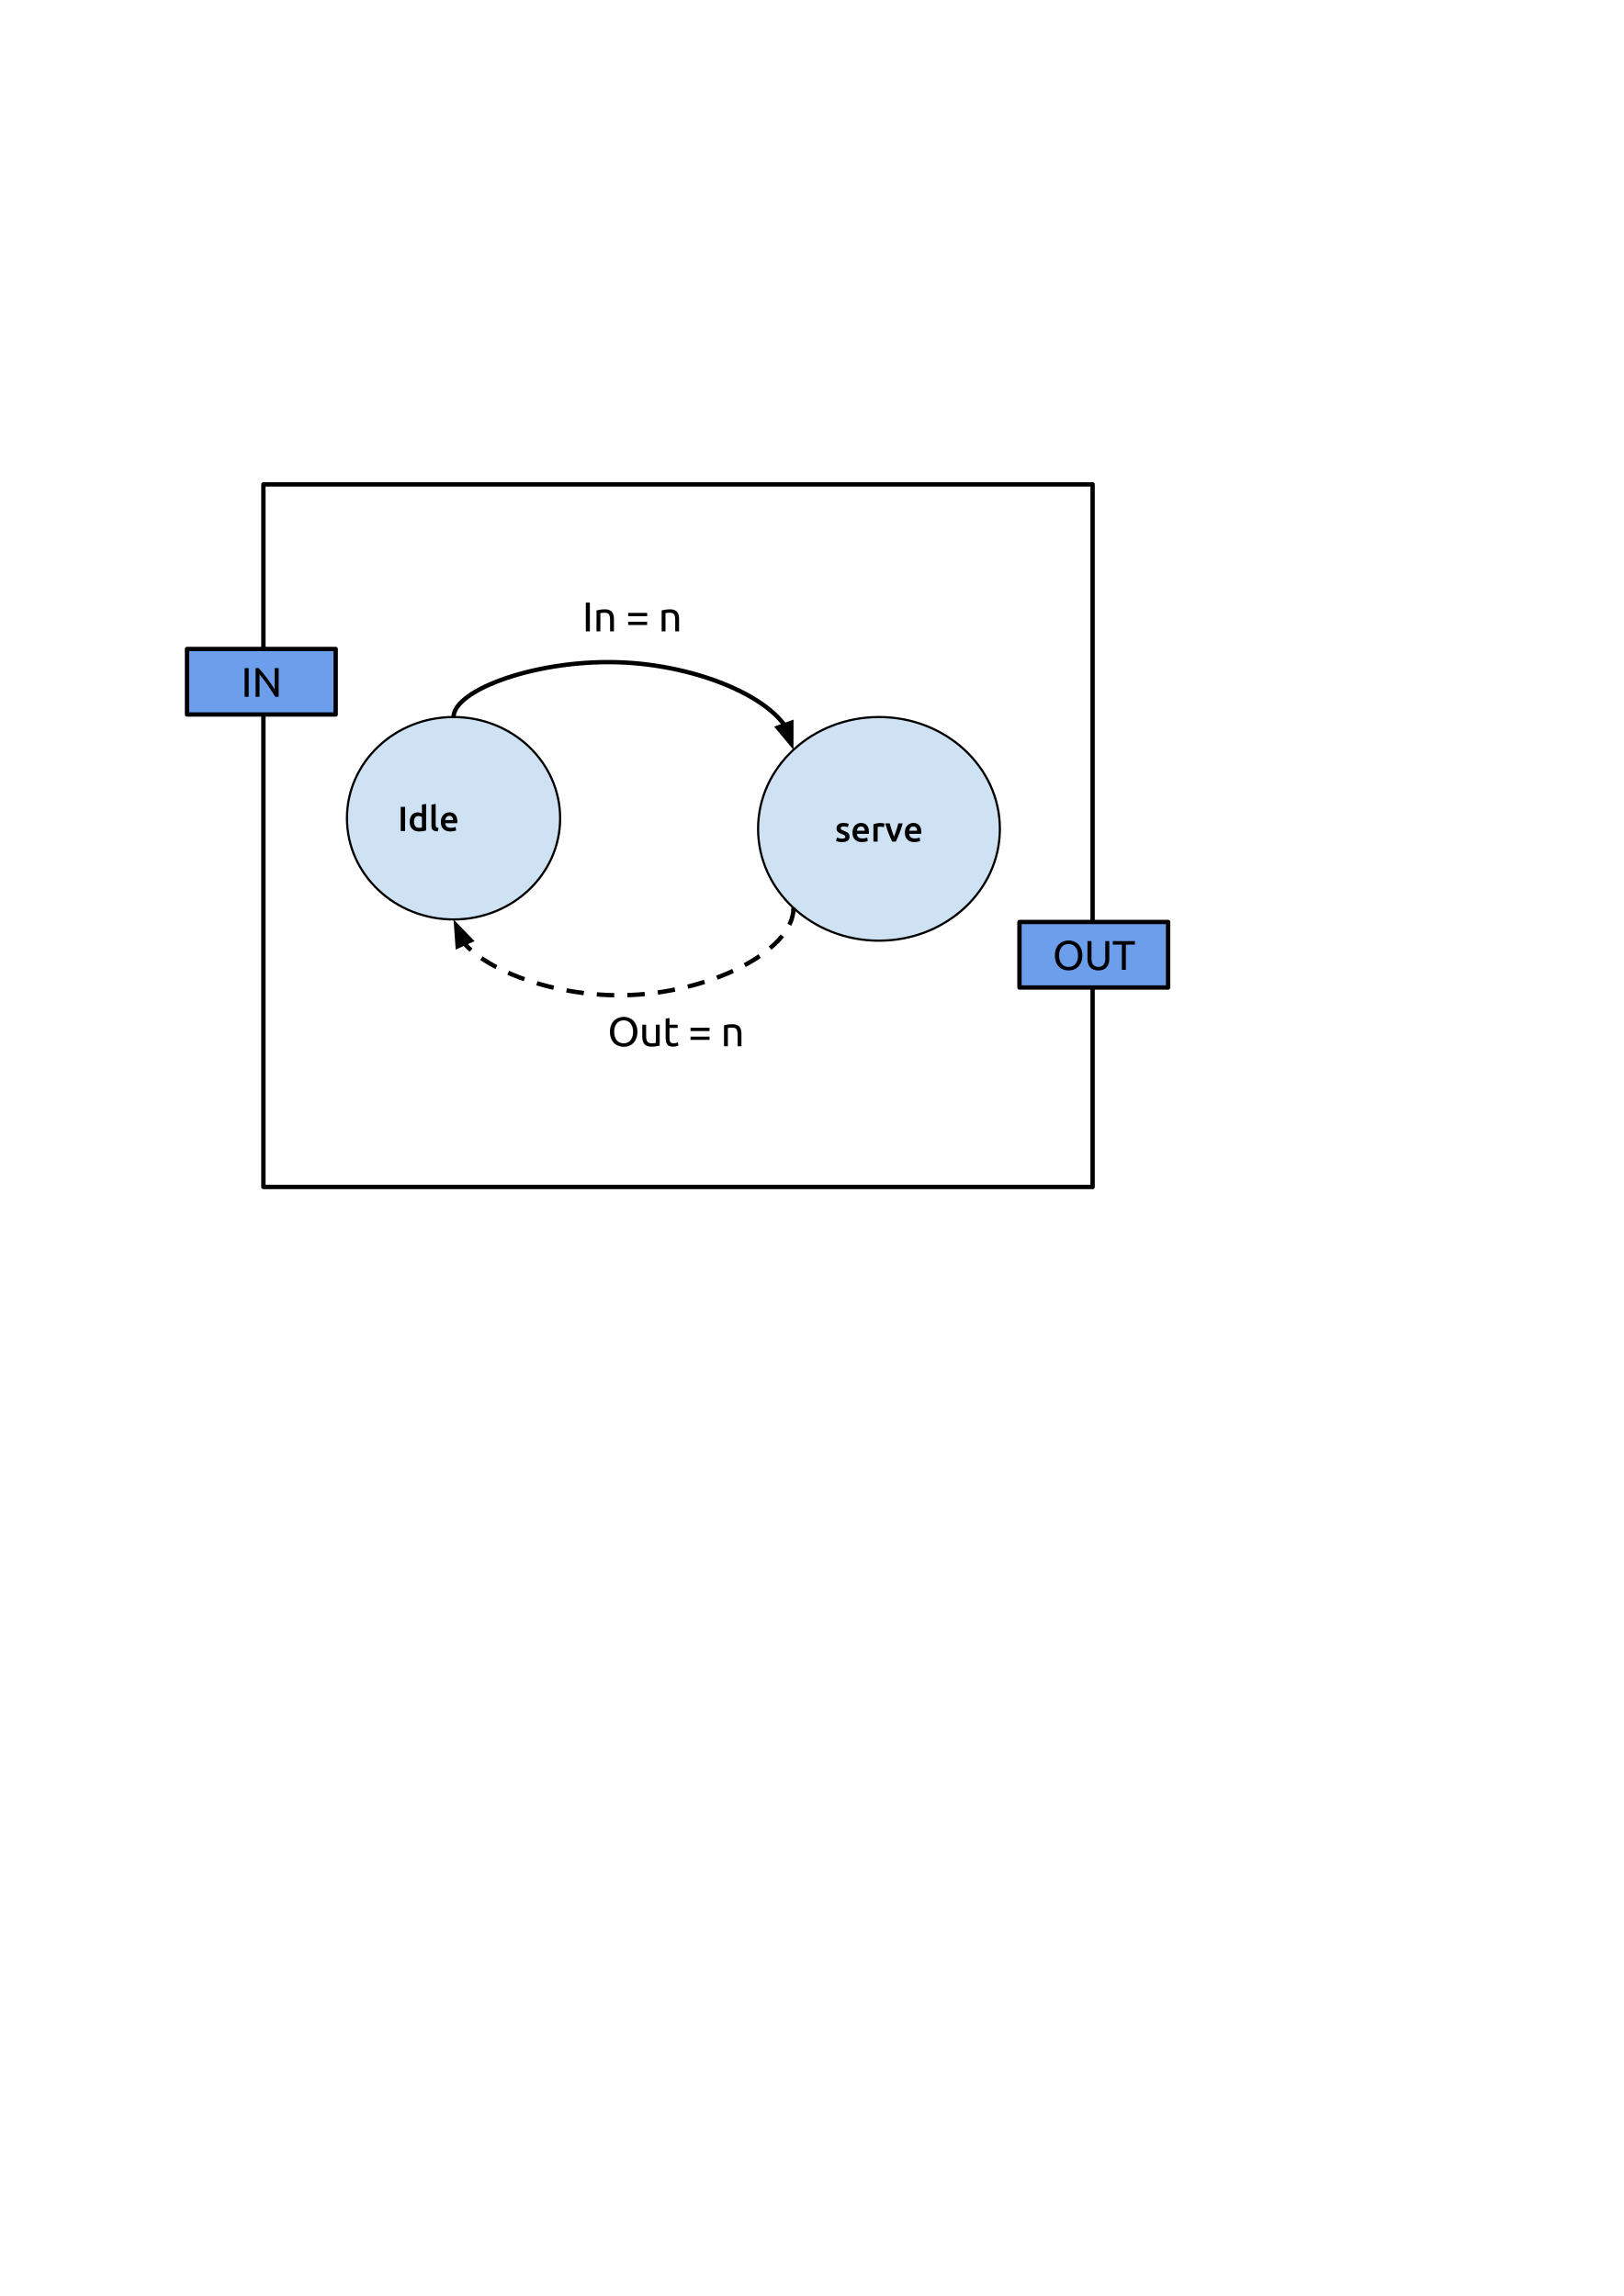
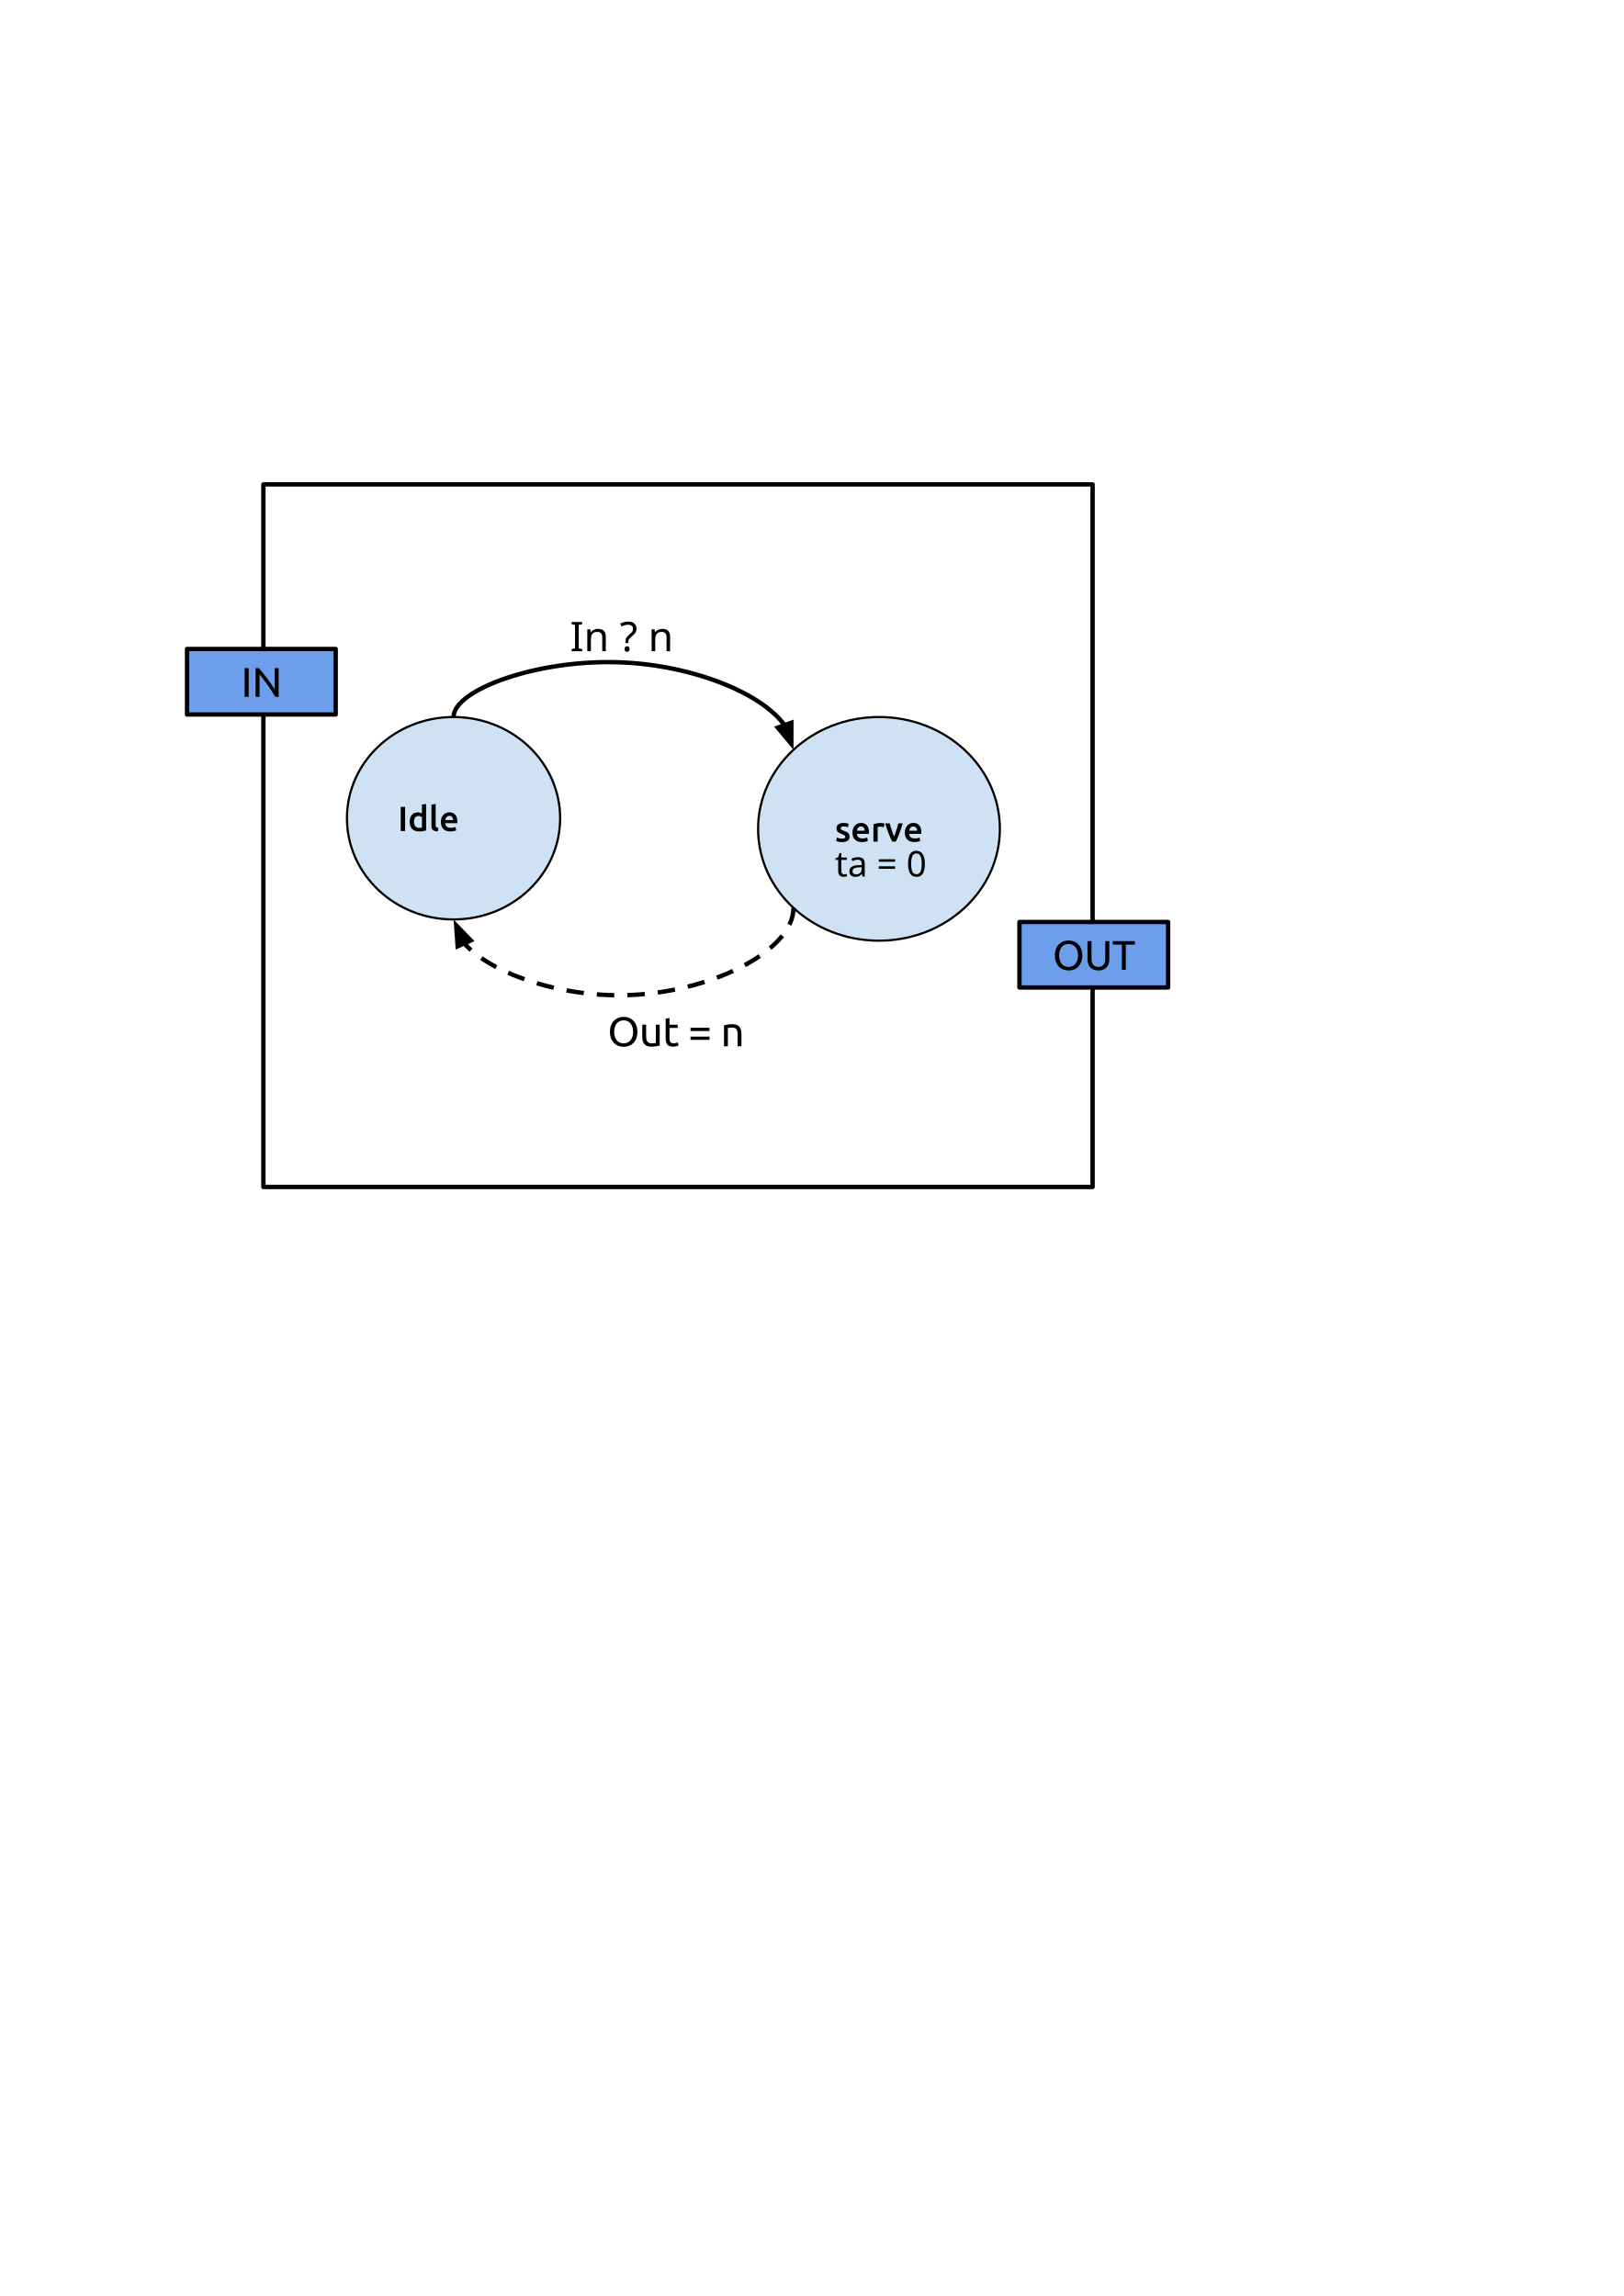
<svg xmlns="http://www.w3.org/2000/svg" width="210mm" height="297mm" viewBox="0 0 744.094 1052.362" id="svg4223" version="1.1">
  <defs id="defs4225" />
  <g id="layer1">
    <path d="m 120.706,222.028 380,0 0,322.016 -380,0 z" id="path11" style="fill:#000000;fill-opacity:0;fill-rule:evenodd;stroke:none;stroke-linecap:square;stroke-miterlimit:10" />
    <path d="m 120.706,222.028 380,0 0,322.016 -380,0 z" id="path13" style="fill:none;fill-rule:evenodd;stroke:#000000;stroke-width:2;stroke-linecap:butt;stroke-linejoin:round;stroke-miterlimit:10" />
    <path d="m 158.998,375.036 0,0 c 0,-25.623 21.871,-46.394 48.85,-46.394 l 0,0 c 12.956,0 25.381,4.888 34.542,13.588 9.161,8.7 14.308,20.501 14.308,32.805 l 0,0 c 0,25.623 -21.871,46.394 -48.85,46.394 l 0,0 c -26.979,0 -48.85,-20.771 -48.85,-46.394 z" id="path15" style="fill:#cfe2f3;fill-rule:evenodd;stroke:none;stroke-linecap:square;stroke-miterlimit:10" />
    <path d="m 158.998,375.036 0,0 c 0,-25.623 21.871,-46.394 48.85,-46.394 l 0,0 c 12.956,0 25.381,4.888 34.542,13.588 9.161,8.7 14.308,20.501 14.308,32.805 l 0,0 c 0,25.623 -21.871,46.394 -48.85,46.394 l 0,0 c -26.979,0 -48.85,-20.771 -48.85,-46.394 z" id="path17" style="fill:none;fill-rule:evenodd;stroke:#000000;stroke-width:1;stroke-linecap:butt;stroke-linejoin:round;stroke-miterlimit:10" />
    <path d="m 183.634,369.802 2.016,0 0,11.094 -2.016,0 0,-11.094 z m 6.094,6.891 q 0,1.281 0.609,2.016 0.609,0.719 1.688,0.719 0.453,0 0.781,-0.031 0.328,-0.047 0.547,-0.094 l 0,-4.812 q -0.266,-0.172 -0.688,-0.312 -0.422,-0.156 -0.906,-0.156 -1.047,0 -1.547,0.719 -0.484,0.719 -0.484,1.953 z m 5.547,3.953 q -0.562,0.172 -1.438,0.312 -0.875,0.141 -1.828,0.141 -1,0 -1.781,-0.297 -0.781,-0.312 -1.344,-0.875 -0.547,-0.562 -0.844,-1.375 -0.297,-0.812 -0.297,-1.812 0,-1 0.25,-1.797 0.25,-0.812 0.719,-1.391 0.484,-0.578 1.172,-0.891 0.688,-0.312 1.594,-0.312 0.609,0 1.062,0.156 0.469,0.141 0.812,0.312 l 0,-4.016 1.922,-0.328 0,12.172 z m 5.38,0.406 q -0.859,-0.016 -1.438,-0.188 -0.562,-0.172 -0.906,-0.5 -0.328,-0.328 -0.469,-0.812 -0.125,-0.5 -0.125,-1.125 l 0,-9.625 1.938,-0.328 0,9.594 q 0,0.344 0.047,0.594 0.062,0.234 0.203,0.406 0.141,0.172 0.391,0.266 0.25,0.078 0.641,0.125 l -0.281,1.594 z m 1.377,-4.297 q 0,-1.109 0.328,-1.938 0.328,-0.828 0.875,-1.375 0.547,-0.562 1.25,-0.844 0.703,-0.281 1.438,-0.281 1.734,0 2.688,1.078 0.969,1.062 0.969,3.203 0,0.156 -0.016,0.359 0,0.187 -0.016,0.359 l -5.516,0 q 0.078,1 0.703,1.562 0.641,0.547 1.844,0.547 0.703,0 1.281,-0.125 0.594,-0.141 0.922,-0.281 l 0.266,1.594 q -0.172,0.078 -0.453,0.172 -0.266,0.078 -0.625,0.141 -0.359,0.078 -0.781,0.125 -0.422,0.047 -0.844,0.047 -1.109,0 -1.922,-0.328 -0.812,-0.328 -1.344,-0.906 -0.531,-0.578 -0.797,-1.375 -0.25,-0.797 -0.25,-1.734 z m 5.625,-0.875 q 0,-0.391 -0.125,-0.75 -0.109,-0.359 -0.328,-0.625 -0.203,-0.266 -0.516,-0.406 -0.312,-0.156 -0.75,-0.156 -0.453,0 -0.797,0.172 -0.328,0.156 -0.562,0.438 -0.219,0.266 -0.359,0.625 -0.125,0.344 -0.172,0.703 l 3.609,0 z" id="path19" style="fill:#000000;fill-rule:nonzero;stroke:none;stroke-linecap:square;stroke-miterlimit:10" />
    <path d="m 347.408,379.902 0,0 c 0,-28.31 24.804,-51.26 55.402,-51.26 l 0,0 c 30.597,0 55.402,22.95 55.402,51.26 l 0,0 c 0,28.31 -24.804,51.26 -55.402,51.26 l 0,0 c -30.597,0 -55.402,-22.95 -55.402,-51.26 z" id="path21" style="fill:#cfe2f3;fill-rule:evenodd;stroke:none;stroke-linecap:square;stroke-miterlimit:10" />
    <path d="m 347.408,379.902 0,0 c 0,-28.31 24.804,-51.26 55.402,-51.26 l 0,0 c 30.597,0 55.402,22.95 55.402,51.26 l 0,0 c 0,28.31 -24.804,51.26 -55.402,51.26 l 0,0 c -30.597,0 -55.402,-22.95 -55.402,-51.26 z" id="path23" style="fill:none;fill-rule:evenodd;stroke:#000000;stroke-width:1;stroke-linecap:butt;stroke-linejoin:round;stroke-miterlimit:10" />
    <path d="m 385.914,384.372 q 0.766,0 1.109,-0.188 0.359,-0.188 0.359,-0.625 0,-0.422 -0.375,-0.688 -0.375,-0.281 -1.234,-0.594 -0.531,-0.203 -0.969,-0.406 -0.438,-0.219 -0.766,-0.5 -0.312,-0.297 -0.5,-0.703 -0.188,-0.406 -0.188,-1 0,-1.156 0.844,-1.812 0.859,-0.672 2.312,-0.672 0.734,0 1.406,0.141 0.672,0.141 1.016,0.266 l -0.359,1.562 q -0.328,-0.141 -0.828,-0.25 -0.484,-0.125 -1.141,-0.125 -0.594,0 -0.969,0.203 -0.359,0.188 -0.359,0.609 0,0.203 0.062,0.375 0.078,0.156 0.25,0.297 0.188,0.125 0.469,0.266 0.297,0.125 0.703,0.281 0.688,0.25 1.172,0.5 0.484,0.25 0.797,0.562 0.312,0.312 0.453,0.719 0.141,0.391 0.141,0.953 0,1.188 -0.891,1.812 -0.891,0.609 -2.531,0.609 -1.109,0 -1.781,-0.188 -0.672,-0.172 -0.938,-0.281 l 0.328,-1.625 q 0.438,0.172 1.031,0.344 0.609,0.156 1.375,0.156 z m 4.75,-2.75 q 0,-1.109 0.328,-1.938 0.328,-0.828 0.875,-1.375 0.547,-0.562 1.25,-0.844 0.703,-0.281 1.438,-0.281 1.734,0 2.688,1.078 0.969,1.062 0.969,3.203 0,0.156 -0.016,0.359 0,0.188 -0.016,0.359 l -5.516,0 q 0.078,1 0.703,1.562 0.641,0.547 1.844,0.547 0.703,0 1.281,-0.125 0.594,-0.141 0.922,-0.281 l 0.266,1.594 q -0.172,0.078 -0.453,0.172 -0.266,0.078 -0.625,0.141 -0.359,0.078 -0.781,0.125 -0.422,0.047 -0.844,0.047 -1.109,0 -1.922,-0.328 -0.812,-0.328 -1.344,-0.906 -0.531,-0.578 -0.797,-1.375 -0.25,-0.797 -0.25,-1.734 z m 5.625,-0.875 q 0,-0.391 -0.125,-0.75 -0.109,-0.359 -0.328,-0.625 -0.203,-0.266 -0.516,-0.406 -0.312,-0.156 -0.75,-0.156 -0.453,0 -0.797,0.172 -0.328,0.156 -0.562,0.438 -0.219,0.266 -0.359,0.625 -0.125,0.344 -0.172,0.703 l 3.609,0 z m 8.745,-1.609 q -0.234,-0.078 -0.672,-0.156 -0.422,-0.094 -0.969,-0.094 -0.328,0 -0.688,0.062 -0.359,0.062 -0.5,0.109 l 0,6.703 -1.938,0 0,-7.969 q 0.562,-0.203 1.391,-0.391 0.844,-0.188 1.875,-0.188 0.188,0 0.438,0.031 0.266,0.016 0.516,0.062 0.266,0.031 0.5,0.094 0.234,0.062 0.391,0.109 l -0.344,1.625 z m 3.823,6.625 q -0.797,-1.641 -1.641,-3.781 -0.844,-2.141 -1.531,-4.594 l 2.062,0 q 0.188,0.719 0.406,1.531 0.234,0.797 0.5,1.609 0.266,0.797 0.547,1.562 0.281,0.766 0.516,1.375 0.25,-0.609 0.516,-1.375 0.281,-0.766 0.531,-1.562 0.266,-0.812 0.5,-1.609 0.25,-0.812 0.422,-1.531 l 2,0 q -0.688,2.453 -1.531,4.594 -0.828,2.141 -1.625,3.781 l -1.672,0 z m 5.807,-4.141 q 0,-1.109 0.328,-1.938 0.328,-0.828 0.875,-1.375 0.547,-0.562 1.25,-0.844 0.703,-0.281 1.438,-0.281 1.734,0 2.688,1.078 0.969,1.062 0.969,3.203 0,0.156 -0.016,0.359 0,0.188 -0.016,0.359 l -5.516,0 q 0.078,1 0.703,1.562 0.641,0.547 1.844,0.547 0.703,0 1.281,-0.125 0.594,-0.141 0.922,-0.281 l 0.266,1.594 q -0.172,0.078 -0.453,0.172 -0.266,0.078 -0.625,0.141 -0.359,0.078 -0.781,0.125 -0.422,0.047 -0.844,0.047 -1.109,0 -1.922,-0.328 -0.812,-0.328 -1.344,-0.906 -0.531,-0.578 -0.797,-1.375 -0.25,-0.797 -0.25,-1.734 z m 5.625,-0.875 q 0,-0.391 -0.125,-0.75 -0.109,-0.359 -0.328,-0.625 -0.203,-0.266 -0.516,-0.406 -0.312,-0.156 -0.75,-0.156 -0.453,0 -0.797,0.172 -0.328,0.156 -0.562,0.438 -0.219,0.266 -0.359,0.625 -0.125,0.344 -0.172,0.703 l 3.609,0 z" id="path25" style="fill:#000000;fill-rule:nonzero;stroke:none;stroke-linecap:square;stroke-miterlimit:10" />
    <path d="m 207.848,328.642 c 0,-12.5 38.945,-26.878 77.89,-25 38.945,1.878 77.89,20.012 77.89,40.024" id="path27" style="fill:#000000;fill-opacity:0;fill-rule:evenodd;stroke:none;stroke-linecap:square;stroke-miterlimit:10" />
    <path d="m 207.848,328.642 c 0,-12.5 38.945,-26.878 77.89,-25 19.472,0.939 38.945,5.942 53.549,13.212 7.302,3.635 13.387,7.836 17.647,12.38 0.532,0.568 1.036,1.141 1.511,1.719 0.237,0.289 0.467,0.579 0.689,0.871 0.111,0.146 0.22,0.292 0.327,0.438 l 0.086,0.119" id="path29" style="fill:none;fill-rule:evenodd;stroke:#000000;stroke-width:2;stroke-linecap:butt;stroke-linejoin:round;stroke-miterlimit:10" />
    <path d="m 356.44,333.505 6.193,7.412 0.02,-9.659 z" id="path31" style="fill:#000000;fill-rule:evenodd;stroke:#000000;stroke-width:2;stroke-linecap:butt;stroke-miterlimit:10" />
    <path d="m 248.527,267.446 72.882,0 0,30.016 -72.882,0 z" id="path33" style="fill:#000000;fill-opacity:0;fill-rule:evenodd;stroke:none;stroke-linecap:square;stroke-miterlimit:10" />
-     <path d="m 268.472,276.202 1.844,0 0,13.172 -1.844,0 0,-13.172 z m 4.894,3.578 q 0.609,-0.156 1.609,-0.328 1.016,-0.172 2.328,-0.172 1.172,0 1.953,0.344 0.781,0.328 1.25,0.922 0.469,0.594 0.656,1.438 0.188,0.828 0.188,1.844 l 0,5.547 -1.766,0 0,-5.172 q 0,-0.906 -0.125,-1.547 -0.125,-0.656 -0.406,-1.047 -0.281,-0.406 -0.766,-0.578 -0.469,-0.188 -1.172,-0.188 -0.281,0 -0.594,0.016 -0.297,0.016 -0.578,0.047 -0.281,0.031 -0.5,0.078 -0.219,0.031 -0.312,0.047 l 0,8.344 -1.766,0 0,-9.594 z m 14.503,5.188 8.703,0 0,1.5 -8.703,0 0,-1.5 z m 0,-4.047 8.703,0 0,1.5 -8.703,0 0,-1.5 z m 15.347,-1.141 q 0.609,-0.156 1.609,-0.328 1.016,-0.172 2.328,-0.172 1.172,0 1.953,0.344 0.781,0.328 1.25,0.922 0.469,0.594 0.656,1.438 0.188,0.828 0.188,1.844 l 0,5.547 -1.766,0 0,-5.172 q 0,-0.906 -0.125,-1.547 -0.125,-0.656 -0.406,-1.047 -0.281,-0.406 -0.766,-0.578 -0.469,-0.188 -1.172,-0.188 -0.281,0 -0.594,0.016 -0.297,0.016 -0.578,0.047 -0.281,0.031 -0.5,0.078 -0.219,0.031 -0.312,0.047 l 0,8.344 -1.766,0 0,-9.594 z" id="path35" style="fill:#000000;fill-rule:nonzero;stroke:none;stroke-linecap:square;stroke-miterlimit:10" />
    <path d="m 363.635,416.148 c 0,20.007 -38.945,39.352 -77.89,40.014 -38.945,0.661 -77.89,-17.361 -77.89,-34.722" id="path37" style="fill:#000000;fill-opacity:0;fill-rule:evenodd;stroke:none;stroke-linecap:square;stroke-miterlimit:10" />
    <path d="m 363.635,416.148 c 0,20.007 -38.945,39.352 -77.89,40.014 -19.472,0.331 -38.945,-4.01 -53.549,-10.603 -7.302,-3.297 -13.387,-7.156 -17.647,-11.277 -0.532,-0.515 -1.036,-1.034 -1.511,-1.557 l -0.292,-0.328" id="path39" style="fill:none;fill-rule:evenodd;stroke:#000000;stroke-width:2;stroke-linecap:butt;stroke-linejoin:round;stroke-miterlimit:10;stroke-dasharray:8, 6" />
    <path d="m 215.763,431.051 -6.716,-6.942 0.683,9.635 z" id="path41" style="fill:#000000;fill-rule:evenodd;stroke:#000000;stroke-width:2;stroke-linecap:butt;stroke-miterlimit:10" />
    <path d="m 256.698,452.61 93.291,0 0,38.992 -93.291,0 z" id="path43" style="fill:#000000;fill-opacity:0;fill-rule:evenodd;stroke:none;stroke-linecap:square;stroke-miterlimit:10" />
    <path d="m 279.526,472.936 q 0,-1.688 0.5,-2.984 0.5,-1.297 1.359,-2.156 0.875,-0.859 2.016,-1.297 1.156,-0.438 2.438,-0.438 1.281,0 2.406,0.438 1.141,0.438 1.984,1.297 0.859,0.859 1.359,2.156 0.516,1.297 0.516,2.984 0,1.688 -0.516,2.984 -0.5,1.297 -1.359,2.156 -0.844,0.859 -1.984,1.297 -1.125,0.438 -2.406,0.438 -1.281,0 -2.438,-0.438 -1.141,-0.438 -2.016,-1.297 -0.859,-0.859 -1.359,-2.156 -0.5,-1.297 -0.5,-2.984 z m 1.938,0 q 0,1.203 0.297,2.188 0.297,0.969 0.859,1.656 0.562,0.672 1.375,1.047 0.812,0.375 1.812,0.375 1,0 1.797,-0.375 0.812,-0.375 1.359,-1.047 0.562,-0.688 0.859,-1.656 0.312,-0.984 0.312,-2.188 0,-1.203 -0.312,-2.172 -0.297,-0.984 -0.859,-1.656 -0.547,-0.688 -1.359,-1.062 -0.797,-0.375 -1.797,-0.375 -1,0 -1.812,0.375 -0.812,0.375 -1.375,1.062 -0.562,0.672 -0.859,1.656 -0.297,0.969 -0.297,2.172 z m 20.858,6.312 q -0.609,0.141 -1.609,0.312 -1,0.172 -2.312,0.172 -1.141,0 -1.922,-0.328 -0.766,-0.328 -1.25,-0.938 -0.469,-0.609 -0.688,-1.438 -0.203,-0.828 -0.203,-1.828 l 0,-5.547 1.766,0 0,5.156 q 0,1.812 0.562,2.594 0.578,0.781 1.922,0.781 0.297,0 0.594,-0.016 0.312,-0.031 0.578,-0.047 0.266,-0.031 0.484,-0.062 0.219,-0.031 0.312,-0.062 l 0,-8.344 1.766,0 0,9.594 z m 4.49,-9.594 3.75,0 0,1.484 -3.75,0 0,4.547 q 0,0.75 0.109,1.234 0.125,0.484 0.344,0.766 0.234,0.266 0.578,0.391 0.344,0.109 0.797,0.109 0.797,0 1.281,-0.172 0.484,-0.188 0.672,-0.266 l 0.344,1.453 q -0.266,0.141 -0.938,0.328 -0.656,0.203 -1.516,0.203 -1,0 -1.656,-0.25 -0.656,-0.25 -1.062,-0.766 -0.391,-0.516 -0.562,-1.266 -0.156,-0.75 -0.156,-1.734 l 0,-8.828 1.766,-0.297 0,3.062 z m 9.638,5.469 8.703,0 0,1.5 -8.703,0 0,-1.5 z m 0,-4.047 8.703,0 0,1.5 -8.703,0 0,-1.5 z m 15.347,-1.141 q 0.609,-0.156 1.609,-0.328 1.016,-0.172 2.328,-0.172 1.172,0 1.953,0.344 0.781,0.328 1.25,0.922 0.469,0.594 0.656,1.438 0.188,0.828 0.188,1.844 l 0,5.547 -1.766,0 0,-5.172 q 0,-0.906 -0.125,-1.547 -0.125,-0.656 -0.406,-1.047 -0.281,-0.406 -0.766,-0.578 -0.469,-0.188 -1.172,-0.188 -0.281,0 -0.594,0.016 -0.297,0.016 -0.578,0.047 -0.281,0.031 -0.5,0.078 -0.219,0.031 -0.312,0.047 l 0,8.344 -1.766,0 0,-9.594 z" id="path45" style="fill:#000000;fill-rule:nonzero;stroke:none;stroke-linecap:square;stroke-miterlimit:10" />
    <path d="m 85.708,297.461 68.126,0 0,30.016 -68.126,0 z" id="path47" style="fill:#6d9eeb;fill-rule:evenodd;stroke:none;stroke-linecap:square;stroke-miterlimit:10" />
    <path d="m 85.708,297.461 68.126,0 0,30.016 -68.126,0 z" id="path49" style="fill:none;fill-rule:evenodd;stroke:#000000;stroke-width:2;stroke-linecap:butt;stroke-linejoin:round;stroke-miterlimit:10" />
    <path d="m 112.111,306.217 1.844,0 0,13.172 -1.844,0 0,-13.172 z m 14.034,13.172 q -0.422,-0.703 -0.969,-1.578 -0.531,-0.875 -1.156,-1.812 -0.625,-0.938 -1.297,-1.906 -0.672,-0.969 -1.344,-1.875 -0.672,-0.906 -1.297,-1.703 -0.625,-0.797 -1.156,-1.406 l 0,10.281 -1.797,0 0,-13.172 1.453,0 q 0.891,0.953 1.906,2.219 1.016,1.266 2.016,2.609 1,1.328 1.875,2.625 0.891,1.297 1.5,2.297 l 0,-9.75 1.812,0 0,13.172 -1.547,0 z" id="path51" style="fill:#000000;fill-rule:nonzero;stroke:none;stroke-linecap:square;stroke-miterlimit:10" />
    <path d="m 467.191,422.595 68.126,0 0,30.016 -68.126,0 z" id="path53" style="fill:#6d9eeb;fill-rule:evenodd;stroke:none;stroke-linecap:square;stroke-miterlimit:10" />
    <path d="m 467.191,422.595 68.126,0 0,30.016 -68.126,0 z" id="path55" style="fill:none;fill-rule:evenodd;stroke:#000000;stroke-width:2;stroke-linecap:butt;stroke-linejoin:round;stroke-miterlimit:10" />
    <path d="m 483.418,437.929 q 0,-1.688 0.5,-2.984 0.5,-1.297 1.359,-2.156 0.875,-0.859 2.016,-1.297 1.156,-0.438 2.438,-0.438 1.281,0 2.406,0.438 1.141,0.438 1.984,1.297 0.859,0.859 1.359,2.156 0.516,1.297 0.516,2.984 0,1.688 -0.516,2.984 -0.5,1.297 -1.359,2.156 -0.844,0.859 -1.984,1.297 -1.125,0.438 -2.406,0.438 -1.281,0 -2.438,-0.438 -1.141,-0.438 -2.016,-1.297 -0.859,-0.859 -1.359,-2.156 -0.5,-1.297 -0.5,-2.984 z m 1.938,0 q 0,1.203 0.297,2.188 0.297,0.969 0.859,1.656 0.562,0.672 1.375,1.047 0.812,0.375 1.812,0.375 1,0 1.797,-0.375 0.812,-0.375 1.359,-1.047 0.562,-0.688 0.859,-1.656 0.312,-0.984 0.312,-2.188 0,-1.203 -0.312,-2.172 -0.297,-0.984 -0.859,-1.656 -0.547,-0.688 -1.359,-1.062 -0.797,-0.375 -1.797,-0.375 -1,0 -1.812,0.375 -0.812,0.375 -1.375,1.062 -0.562,0.672 -0.859,1.656 -0.297,0.969 -0.297,2.172 z m 17.999,6.875 q -1.281,0 -2.234,-0.391 -0.953,-0.406 -1.562,-1.094 -0.609,-0.703 -0.906,-1.641 -0.297,-0.953 -0.297,-2.062 l 0,-8.266 1.844,0 0,8.062 q 0,1.969 0.875,2.875 0.875,0.891 2.281,0.891 0.703,0 1.281,-0.219 0.578,-0.219 1,-0.672 0.422,-0.469 0.641,-1.172 0.234,-0.719 0.234,-1.703 l 0,-8.062 1.844,0 0,8.266 q 0,1.109 -0.297,2.062 -0.297,0.938 -0.922,1.641 -0.609,0.688 -1.547,1.094 -0.938,0.391 -2.234,0.391 z m 16.742,-13.453 0,1.594 -4.156,0 0,11.578 -1.828,0 0,-11.578 -4.156,0 0,-1.594 10.141,0 z" id="path57" style="fill:#000000;fill-rule:nonzero;stroke:none;stroke-linecap:square;stroke-miterlimit:10" />
+     <text xml:space="preserve" style="font-style:normal;font-weight:normal;font-size:18.75px;line-height:393%;font-family:Sans;letter-spacing:0px;word-spacing:0px;fill:#000000;fill-opacity:1;stroke:none;stroke-width:1px;stroke-linecap:butt;stroke-linejoin:miter;stroke-opacity:1" x="261.194" y="298.481" id="text4157">
+       <tspan id="tspan4159" x="261.194" y="298.481" style="font-style:normal;font-variant:normal;font-weight:normal;font-stretch:normal;font-family:Ubuntu;-inkscape-font-specification:Ubuntu">In ? n</tspan>
+     </text>
+     <text xml:space="preserve" style="font-style:normal;font-weight:normal;font-size:18.75px;line-height:393%;font-family:Sans;letter-spacing:0px;word-spacing:0px;fill:#000000;fill-opacity:1;stroke:none;stroke-width:1px;stroke-linecap:butt;stroke-linejoin:miter;stroke-opacity:1" x="382.617" y="401.745" id="text4157-3">
+       <tspan id="tspan4159-6" x="382.617" y="401.745" style="font-style:normal;font-variant:normal;font-weight:normal;font-stretch:normal;font-size:16.25px;font-family:Ubuntu;-inkscape-font-specification:Ubuntu">ta = 0</tspan>
+     </text>
  </g>
</svg>
